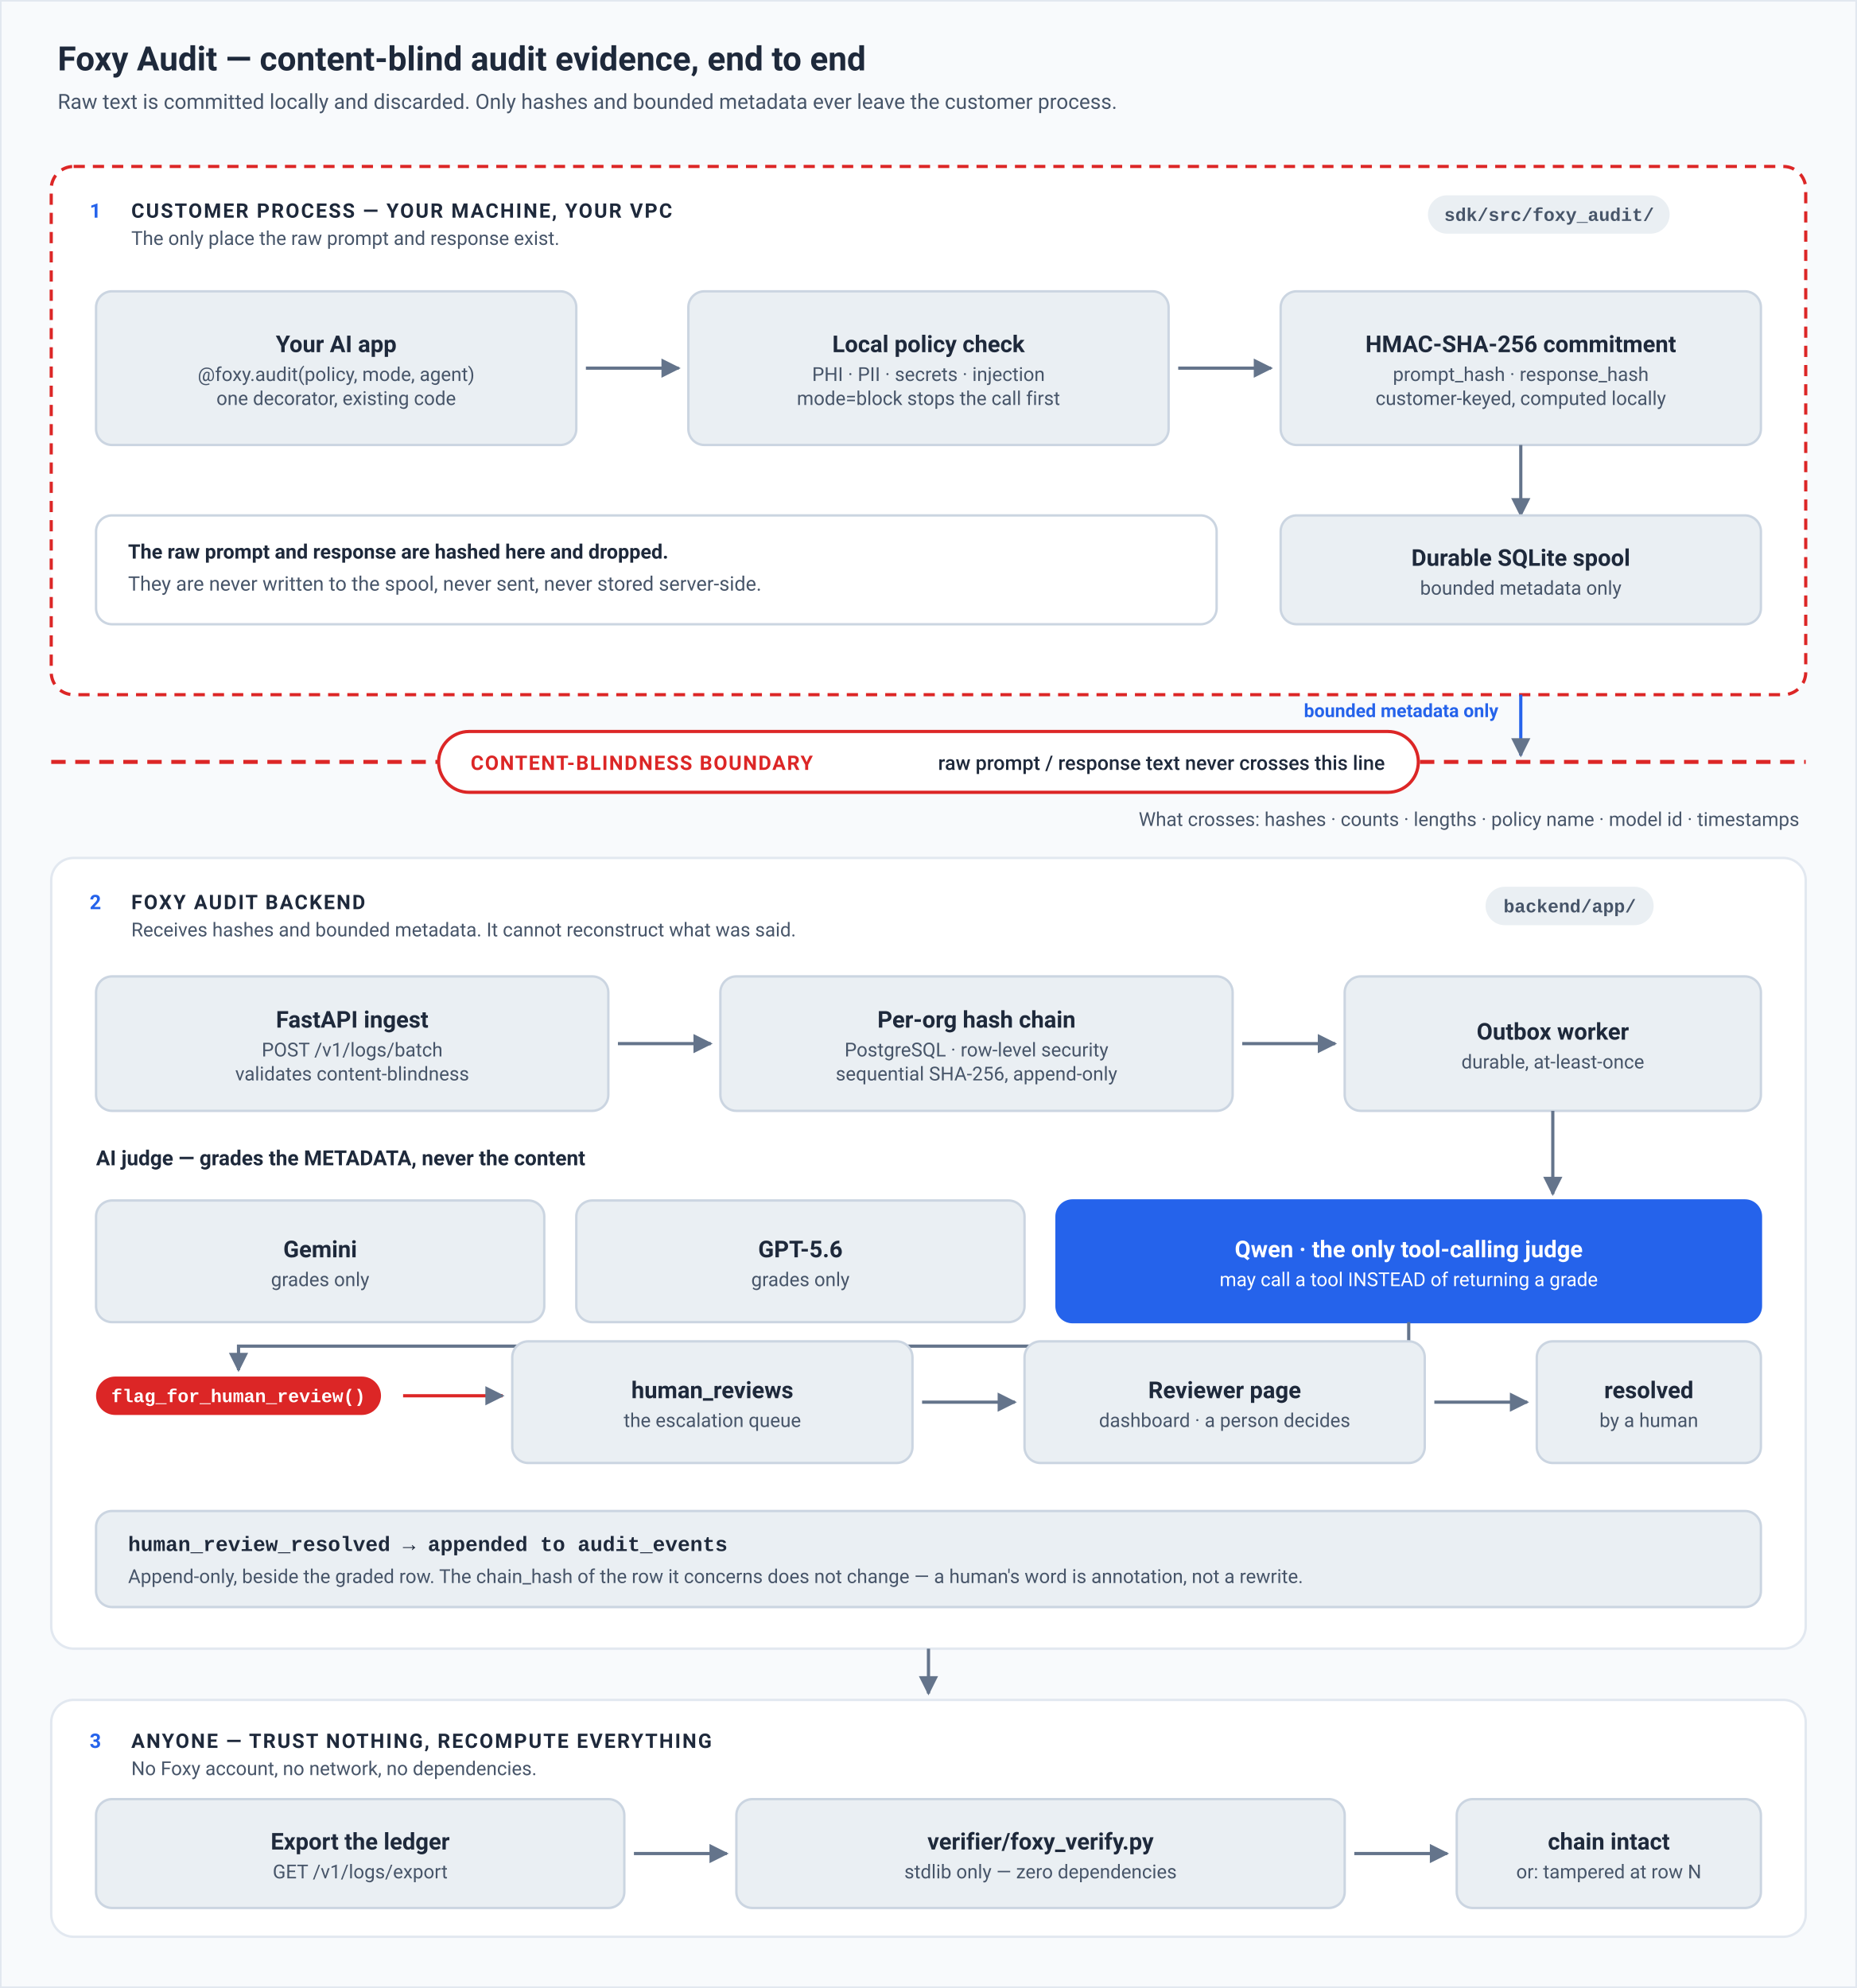
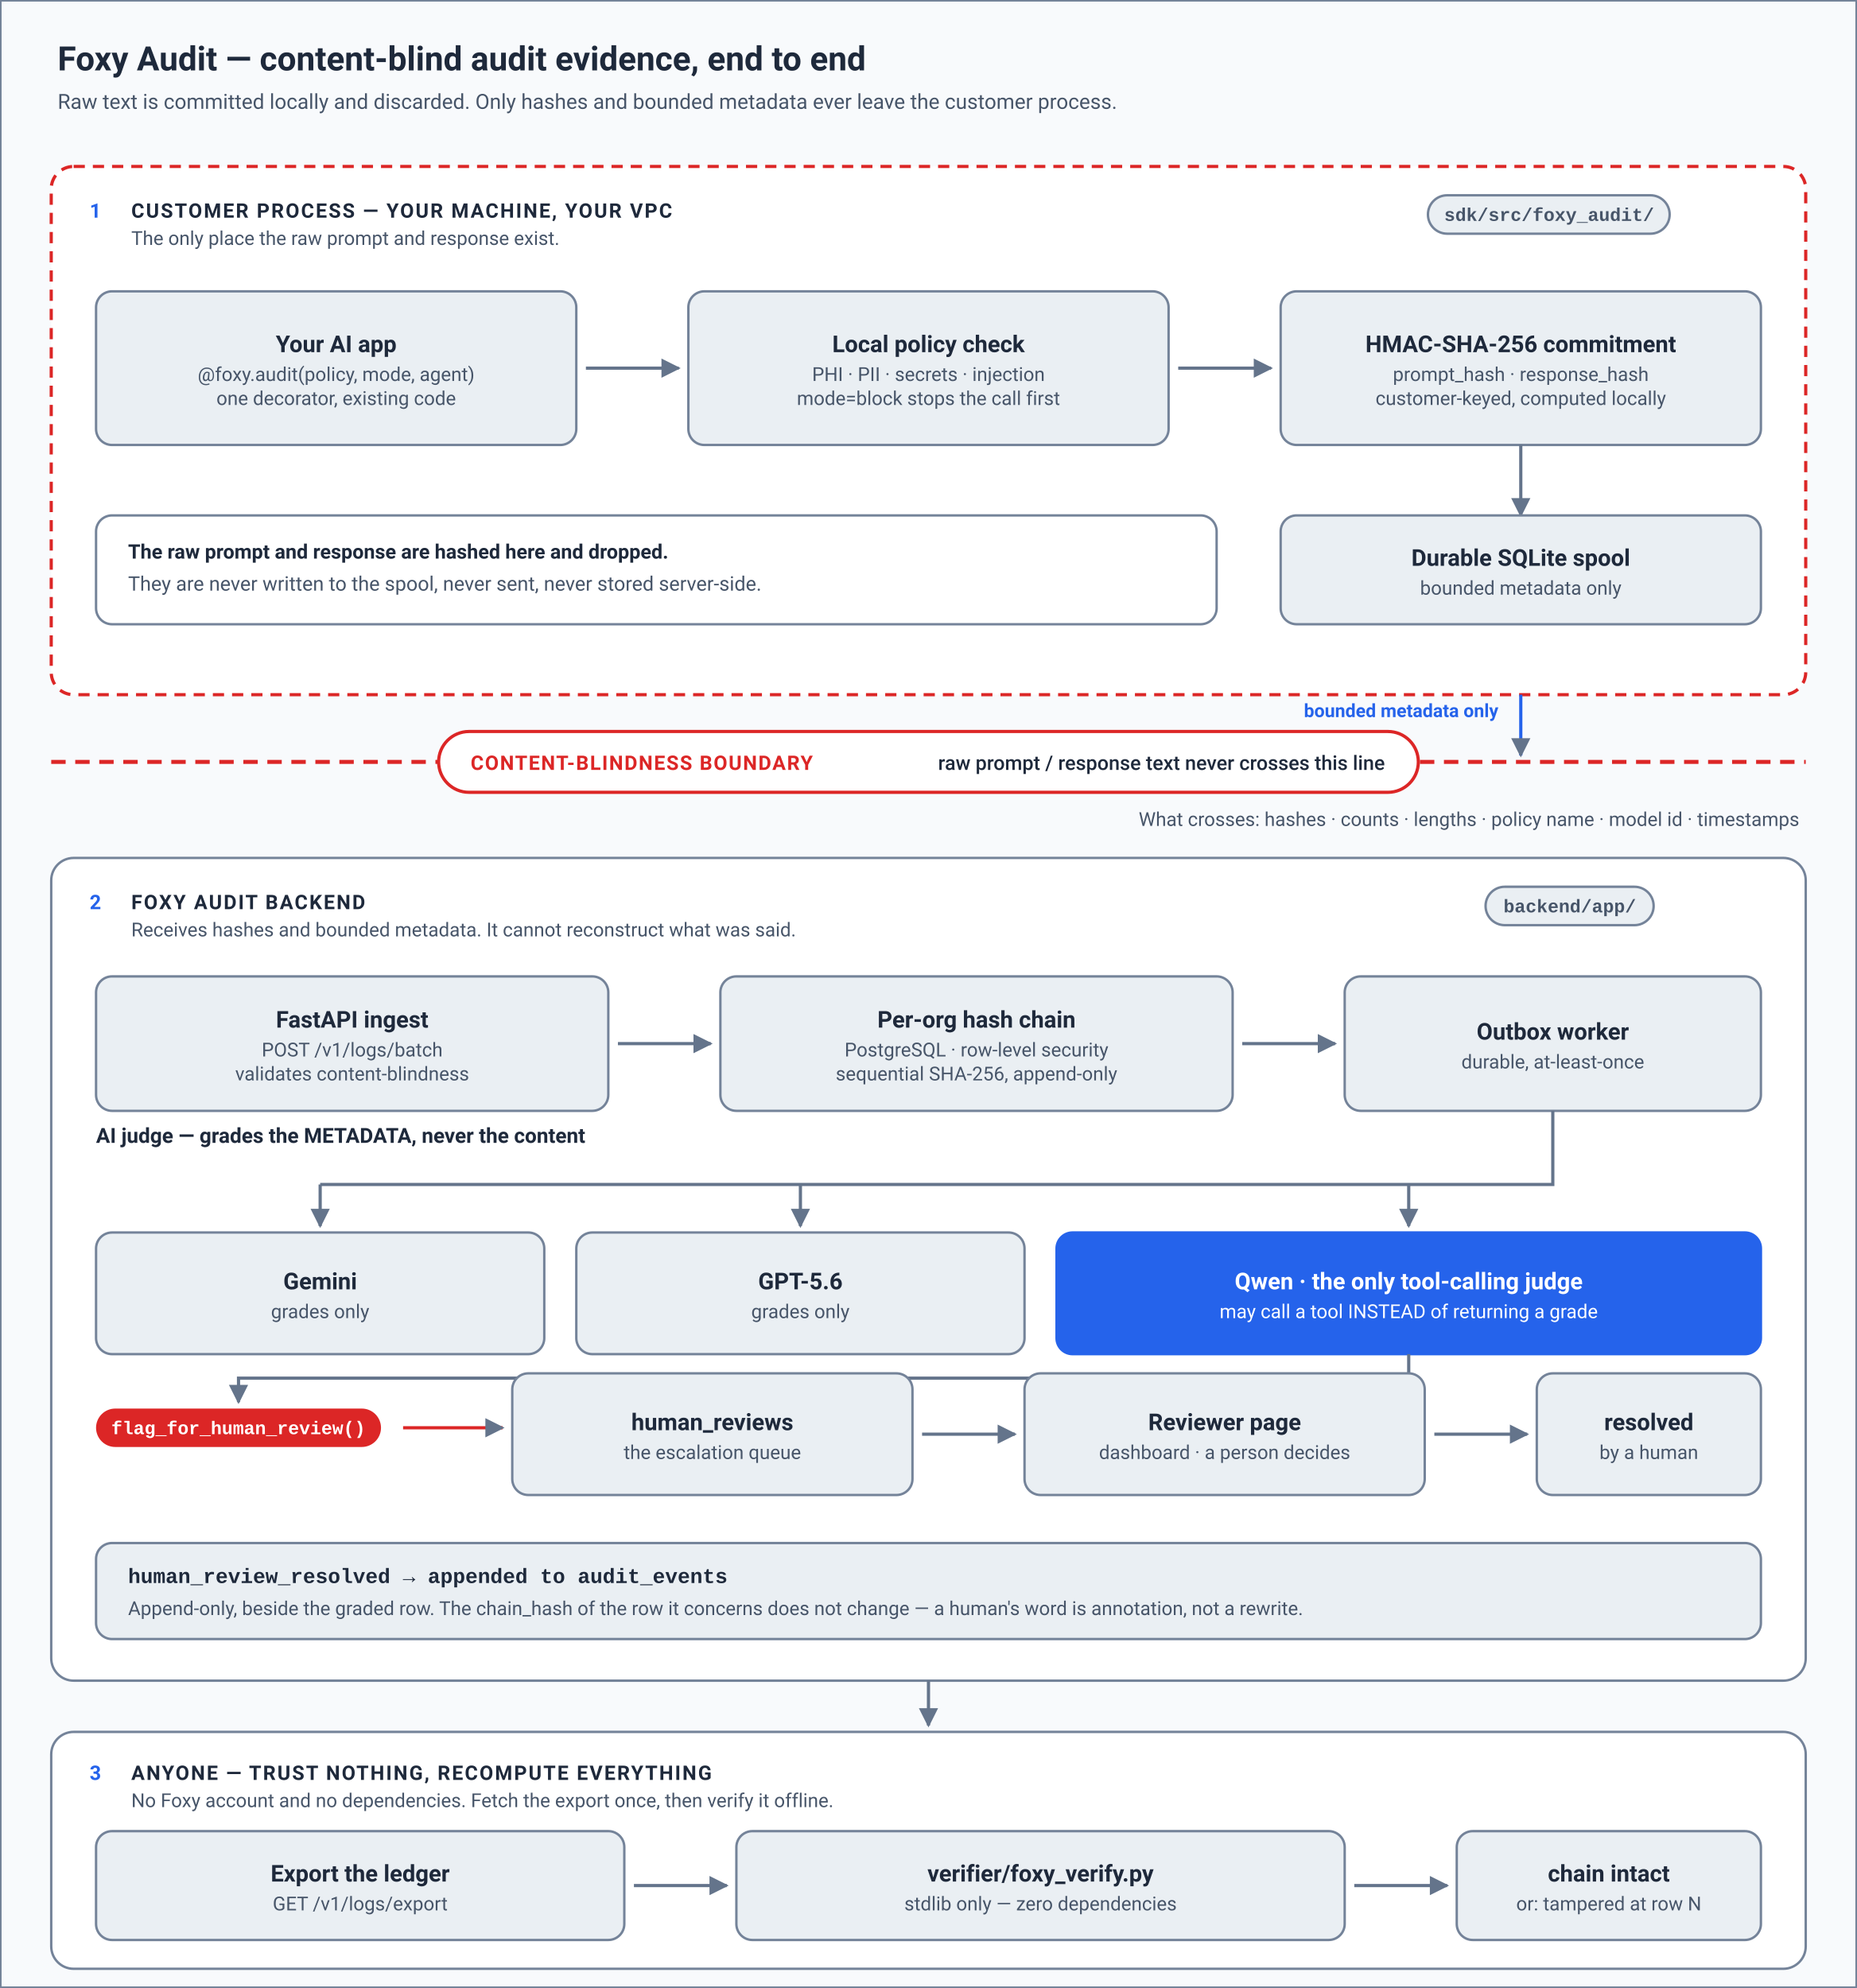
<svg xmlns="http://www.w3.org/2000/svg" viewBox="0 0 1160 1242" width="1160" height="1242" role="img" aria-labelledby="ttl dsc">
  <defs>
    <marker id="ah" viewBox="0 0 10 10" refX="9" refY="5" markerWidth="6" markerHeight="6" orient="auto-start-reverse">
      <path d="M 0 0 L 10 5 L 0 10 z" fill="#64748B" />
    </marker>
  </defs>
-   <rect x="0" y="0" width="1160" height="1242" rx="0" fill="#F8FAFC" stroke="#E2E8F0" stroke-width="2" />
+   <rect x="0" y="0" width="1160" height="1242" rx="0" fill="#F8FAFC" stroke="#748399" stroke-width="2" />
  <text x="36" y="44" font-family="ui-sans-serif,-apple-system,BlinkMacSystemFont,Segoe UI,Roboto,Helvetica,Arial,sans-serif" font-size="21" font-weight="700" fill="#1E293B" text-anchor="start">Foxy Audit — content-blind audit evidence, end to end</text>
  <text x="36" y="68" font-family="ui-sans-serif,-apple-system,BlinkMacSystemFont,Segoe UI,Roboto,Helvetica,Arial,sans-serif" font-size="13" font-weight="400" fill="#475569" text-anchor="start">Raw text is committed locally and discarded. Only hashes and bounded metadata ever leave the customer process.</text>
  <rect x="32" y="104" width="1096" height="330" rx="14" fill="#FFFFFF" stroke="#DC2626" stroke-width="2" stroke-dasharray="7 5" />
  <text x="56" y="136" font-family="ui-sans-serif,-apple-system,BlinkMacSystemFont,Segoe UI,Roboto,Helvetica,Arial,sans-serif" font-size="12.5" font-weight="700" fill="#2563EB" text-anchor="start" letter-spacing="0.08em">1</text>
  <text x="82" y="136" font-family="ui-sans-serif,-apple-system,BlinkMacSystemFont,Segoe UI,Roboto,Helvetica,Arial,sans-serif" font-size="12.5" font-weight="700" fill="#1E293B" text-anchor="start" letter-spacing="0.08em">CUSTOMER PROCESS — YOUR MACHINE, YOUR VPC</text>
  <text x="82" y="153" font-family="ui-sans-serif,-apple-system,BlinkMacSystemFont,Segoe UI,Roboto,Helvetica,Arial,sans-serif" font-size="12" font-weight="400" fill="#475569" text-anchor="start">The only place the raw prompt and response exist.</text>
-   <rect x="892" y="122" width="151" height="24" rx="12" fill="#EAEFF3" />
+   <rect x="892" y="122" width="151" height="24" rx="12" fill="#EAEFF3" stroke="#748399" stroke-width="1.5" />
  <text x="967.7" y="138" font-family="ui-monospace,SFMono-Regular,Menlo,Consolas,Liberation Mono,monospace" font-size="11.5" font-weight="600" fill="#475569" text-anchor="middle">sdk/src/foxy_audit/</text>
-   <rect x="60" y="182" width="300" height="96" rx="10" fill="#EAEFF3" stroke="#CBD5E1" stroke-width="1.5" />
+   <rect x="60" y="182" width="300" height="96" rx="10" fill="#EAEFF3" stroke="#748399" stroke-width="1.5" />
  <text x="210.0" y="220.0" font-family="ui-sans-serif,-apple-system,BlinkMacSystemFont,Segoe UI,Roboto,Helvetica,Arial,sans-serif" font-size="14.5" font-weight="600" fill="#1E293B" text-anchor="middle">Your AI app</text>
  <text x="210.0" y="238.0" font-family="ui-sans-serif,-apple-system,BlinkMacSystemFont,Segoe UI,Roboto,Helvetica,Arial,sans-serif" font-size="12" font-weight="400" fill="#475569" text-anchor="middle">@foxy.audit(policy, mode, agent)</text>
  <text x="210.0" y="253.0" font-family="ui-sans-serif,-apple-system,BlinkMacSystemFont,Segoe UI,Roboto,Helvetica,Arial,sans-serif" font-size="12" font-weight="400" fill="#475569" text-anchor="middle">one decorator, existing code</text>
  <path d="M 366 230.0 L 424 230.0" stroke="#64748B" stroke-width="2" fill="none" marker-end="url(#ah)" />
-   <rect x="430" y="182" width="300" height="96" rx="10" fill="#EAEFF3" stroke="#CBD5E1" stroke-width="1.5" />
+   <rect x="430" y="182" width="300" height="96" rx="10" fill="#EAEFF3" stroke="#748399" stroke-width="1.5" />
  <text x="580.0" y="220.0" font-family="ui-sans-serif,-apple-system,BlinkMacSystemFont,Segoe UI,Roboto,Helvetica,Arial,sans-serif" font-size="14.5" font-weight="600" fill="#1E293B" text-anchor="middle">Local policy check</text>
  <text x="580.0" y="238.0" font-family="ui-sans-serif,-apple-system,BlinkMacSystemFont,Segoe UI,Roboto,Helvetica,Arial,sans-serif" font-size="12" font-weight="400" fill="#475569" text-anchor="middle">PHI · PII · secrets · injection</text>
  <text x="580.0" y="253.0" font-family="ui-sans-serif,-apple-system,BlinkMacSystemFont,Segoe UI,Roboto,Helvetica,Arial,sans-serif" font-size="12" font-weight="400" fill="#475569" text-anchor="middle">mode=block stops the call first</text>
  <path d="M 736 230.0 L 794 230.0" stroke="#64748B" stroke-width="2" fill="none" marker-end="url(#ah)" />
-   <rect x="800" y="182" width="300" height="96" rx="10" fill="#EAEFF3" stroke="#CBD5E1" stroke-width="1.5" />
+   <rect x="800" y="182" width="300" height="96" rx="10" fill="#EAEFF3" stroke="#748399" stroke-width="1.5" />
  <text x="950.0" y="220.0" font-family="ui-sans-serif,-apple-system,BlinkMacSystemFont,Segoe UI,Roboto,Helvetica,Arial,sans-serif" font-size="14.5" font-weight="600" fill="#1E293B" text-anchor="middle">HMAC-SHA-256 commitment</text>
  <text x="950.0" y="238.0" font-family="ui-sans-serif,-apple-system,BlinkMacSystemFont,Segoe UI,Roboto,Helvetica,Arial,sans-serif" font-size="12" font-weight="400" fill="#475569" text-anchor="middle">prompt_hash · response_hash</text>
  <text x="950.0" y="253.0" font-family="ui-sans-serif,-apple-system,BlinkMacSystemFont,Segoe UI,Roboto,Helvetica,Arial,sans-serif" font-size="12" font-weight="400" fill="#475569" text-anchor="middle">customer-keyed, computed locally</text>
  <path d="M 950 278 L 950 322" stroke="#64748B" stroke-width="2" fill="none" marker-end="url(#ah)" />
-   <rect x="800" y="322" width="300" height="68" rx="10" fill="#EAEFF3" stroke="#CBD5E1" stroke-width="1.5" />
+   <rect x="800" y="322" width="300" height="68" rx="10" fill="#EAEFF3" stroke="#748399" stroke-width="1.5" />
  <text x="950.0" y="353.5" font-family="ui-sans-serif,-apple-system,BlinkMacSystemFont,Segoe UI,Roboto,Helvetica,Arial,sans-serif" font-size="14.5" font-weight="600" fill="#1E293B" text-anchor="middle">Durable SQLite spool</text>
  <text x="950.0" y="371.5" font-family="ui-sans-serif,-apple-system,BlinkMacSystemFont,Segoe UI,Roboto,Helvetica,Arial,sans-serif" font-size="12" font-weight="400" fill="#475569" text-anchor="middle">bounded metadata only</text>
-   <rect x="60" y="322" width="700" height="68" rx="10" fill="#FFFFFF" stroke="#CBD5E1" stroke-width="1.5" />
+   <rect x="60" y="322" width="700" height="68" rx="10" fill="#FFFFFF" stroke="#748399" stroke-width="1.5" />
  <text x="80" y="349" font-family="ui-sans-serif,-apple-system,BlinkMacSystemFont,Segoe UI,Roboto,Helvetica,Arial,sans-serif" font-size="12.5" font-weight="600" fill="#1E293B" text-anchor="start">The raw prompt and response are hashed here and dropped.</text>
  <text x="80" y="369" font-family="ui-sans-serif,-apple-system,BlinkMacSystemFont,Segoe UI,Roboto,Helvetica,Arial,sans-serif" font-size="12.5" font-weight="400" fill="#475569" text-anchor="start">They are never written to the spool, never sent, never stored server-side.</text>
  <path d="M 32 476 H 1128" stroke="#DC2626" stroke-width="2.5" stroke-dasharray="9 6" fill="none" />
  <path d="M 950 434 L 950 472" stroke="#2563EB" stroke-width="2" fill="none" marker-end="url(#ah)" />
  <text x="936" y="448" font-family="ui-sans-serif,-apple-system,BlinkMacSystemFont,Segoe UI,Roboto,Helvetica,Arial,sans-serif" font-size="11.5" font-weight="600" fill="#2563EB" text-anchor="end">bounded metadata only</text>
  <rect x="274.0" y="457" width="612" height="38" rx="19" fill="#FFFFFF" stroke="#DC2626" stroke-width="2" />
  <text x="294.0" y="481" font-family="ui-sans-serif,-apple-system,BlinkMacSystemFont,Segoe UI,Roboto,Helvetica,Arial,sans-serif" font-size="12.5" font-weight="700" fill="#DC2626" text-anchor="start" letter-spacing="0.06em">CONTENT-BLINDNESS BOUNDARY</text>
  <text x="586.0" y="481" font-family="ui-sans-serif,-apple-system,BlinkMacSystemFont,Segoe UI,Roboto,Helvetica,Arial,sans-serif" font-size="12.5" font-weight="500" fill="#1E293B" text-anchor="start">raw prompt / response text never crosses this line</text>
  <text x="1124" y="516" font-family="ui-sans-serif,-apple-system,BlinkMacSystemFont,Segoe UI,Roboto,Helvetica,Arial,sans-serif" font-size="12" font-weight="400" fill="#475569" text-anchor="end">What crosses:  hashes · counts · lengths · policy name · model id · timestamps</text>
-   <rect x="32" y="536" width="1096" height="494" rx="14" fill="#FFFFFF" stroke="#E2E8F0" stroke-width="1.5" />
+   <rect x="32" y="536" width="1096" height="514" rx="14" fill="#FFFFFF" stroke="#748399" stroke-width="1.5" />
  <text x="56" y="568" font-family="ui-sans-serif,-apple-system,BlinkMacSystemFont,Segoe UI,Roboto,Helvetica,Arial,sans-serif" font-size="12.5" font-weight="700" fill="#2563EB" text-anchor="start" letter-spacing="0.08em">2</text>
  <text x="82" y="568" font-family="ui-sans-serif,-apple-system,BlinkMacSystemFont,Segoe UI,Roboto,Helvetica,Arial,sans-serif" font-size="12.5" font-weight="700" fill="#1E293B" text-anchor="start" letter-spacing="0.08em">FOXY AUDIT BACKEND</text>
  <text x="82" y="585" font-family="ui-sans-serif,-apple-system,BlinkMacSystemFont,Segoe UI,Roboto,Helvetica,Arial,sans-serif" font-size="12" font-weight="400" fill="#475569" text-anchor="start">Receives hashes and bounded metadata. It cannot reconstruct what was said.</text>
-   <rect x="928" y="554" width="105" height="24" rx="12" fill="#EAEFF3" />
+   <rect x="928" y="554" width="105" height="24" rx="12" fill="#EAEFF3" stroke="#748399" stroke-width="1.5" />
  <text x="980.6" y="570" font-family="ui-monospace,SFMono-Regular,Menlo,Consolas,Liberation Mono,monospace" font-size="11.5" font-weight="600" fill="#475569" text-anchor="middle">backend/app/</text>
-   <rect x="60" y="610" width="320" height="84" rx="10" fill="#EAEFF3" stroke="#CBD5E1" stroke-width="1.5" />
+   <rect x="60" y="610" width="320" height="84" rx="10" fill="#EAEFF3" stroke="#748399" stroke-width="1.5" />
  <text x="220.0" y="642.0" font-family="ui-sans-serif,-apple-system,BlinkMacSystemFont,Segoe UI,Roboto,Helvetica,Arial,sans-serif" font-size="14.5" font-weight="600" fill="#1E293B" text-anchor="middle">FastAPI ingest</text>
  <text x="220.0" y="660.0" font-family="ui-sans-serif,-apple-system,BlinkMacSystemFont,Segoe UI,Roboto,Helvetica,Arial,sans-serif" font-size="12" font-weight="400" fill="#475569" text-anchor="middle">POST /v1/logs/batch</text>
  <text x="220.0" y="675.0" font-family="ui-sans-serif,-apple-system,BlinkMacSystemFont,Segoe UI,Roboto,Helvetica,Arial,sans-serif" font-size="12" font-weight="400" fill="#475569" text-anchor="middle">validates content-blindness</text>
  <path d="M 386 652 L 444 652" stroke="#64748B" stroke-width="2" fill="none" marker-end="url(#ah)" />
-   <rect x="450" y="610" width="320" height="84" rx="10" fill="#EAEFF3" stroke="#CBD5E1" stroke-width="1.5" />
+   <rect x="450" y="610" width="320" height="84" rx="10" fill="#EAEFF3" stroke="#748399" stroke-width="1.5" />
  <text x="610.0" y="642.0" font-family="ui-sans-serif,-apple-system,BlinkMacSystemFont,Segoe UI,Roboto,Helvetica,Arial,sans-serif" font-size="14.5" font-weight="600" fill="#1E293B" text-anchor="middle">Per-org hash chain</text>
  <text x="610.0" y="660.0" font-family="ui-sans-serif,-apple-system,BlinkMacSystemFont,Segoe UI,Roboto,Helvetica,Arial,sans-serif" font-size="12" font-weight="400" fill="#475569" text-anchor="middle">PostgreSQL · row-level security</text>
  <text x="610.0" y="675.0" font-family="ui-sans-serif,-apple-system,BlinkMacSystemFont,Segoe UI,Roboto,Helvetica,Arial,sans-serif" font-size="12" font-weight="400" fill="#475569" text-anchor="middle">sequential SHA-256, append-only</text>
  <path d="M 776 652 L 834 652" stroke="#64748B" stroke-width="2" fill="none" marker-end="url(#ah)" />
-   <rect x="840" y="610" width="260" height="84" rx="10" fill="#EAEFF3" stroke="#CBD5E1" stroke-width="1.5" />
+   <rect x="840" y="610" width="260" height="84" rx="10" fill="#EAEFF3" stroke="#748399" stroke-width="1.5" />
  <text x="970.0" y="649.5" font-family="ui-sans-serif,-apple-system,BlinkMacSystemFont,Segoe UI,Roboto,Helvetica,Arial,sans-serif" font-size="14.5" font-weight="600" fill="#1E293B" text-anchor="middle">Outbox worker</text>
  <text x="970.0" y="667.5" font-family="ui-sans-serif,-apple-system,BlinkMacSystemFont,Segoe UI,Roboto,Helvetica,Arial,sans-serif" font-size="12" font-weight="400" fill="#475569" text-anchor="middle">durable, at-least-once</text>
-   <text x="60" y="728" font-family="ui-sans-serif,-apple-system,BlinkMacSystemFont,Segoe UI,Roboto,Helvetica,Arial,sans-serif" font-size="13" font-weight="700" fill="#1E293B" text-anchor="start">AI judge — grades the METADATA, never the content</text>
-   <path d="M 970 694 V 720.0 H 970 V 746" stroke="#64748B" stroke-width="2" fill="none" marker-end="url(#ah)" />
-   <rect x="60" y="750" width="280" height="76" rx="10" fill="#EAEFF3" stroke="#CBD5E1" stroke-width="1.5" />
-   <text x="200.0" y="785.5" font-family="ui-sans-serif,-apple-system,BlinkMacSystemFont,Segoe UI,Roboto,Helvetica,Arial,sans-serif" font-size="14.5" font-weight="600" fill="#1E293B" text-anchor="middle">Gemini</text>
-   <text x="200.0" y="803.5" font-family="ui-sans-serif,-apple-system,BlinkMacSystemFont,Segoe UI,Roboto,Helvetica,Arial,sans-serif" font-size="12" font-weight="400" fill="#475569" text-anchor="middle">grades only</text>
-   <rect x="360" y="750" width="280" height="76" rx="10" fill="#EAEFF3" stroke="#CBD5E1" stroke-width="1.5" />
-   <text x="500.0" y="785.5" font-family="ui-sans-serif,-apple-system,BlinkMacSystemFont,Segoe UI,Roboto,Helvetica,Arial,sans-serif" font-size="14.5" font-weight="600" fill="#1E293B" text-anchor="middle">GPT-5.6</text>
-   <text x="500.0" y="803.5" font-family="ui-sans-serif,-apple-system,BlinkMacSystemFont,Segoe UI,Roboto,Helvetica,Arial,sans-serif" font-size="12" font-weight="400" fill="#475569" text-anchor="middle">grades only</text>
-   <rect x="660" y="750" width="440" height="76" rx="10" fill="#2563EB" stroke="#2563EB" stroke-width="1.5" />
-   <text x="880.0" y="785.5" font-family="ui-sans-serif,-apple-system,BlinkMacSystemFont,Segoe UI,Roboto,Helvetica,Arial,sans-serif" font-size="14.5" font-weight="600" fill="#FFFFFF" text-anchor="middle">Qwen  ·  the only tool-calling judge</text>
-   <text x="880.0" y="803.5" font-family="ui-sans-serif,-apple-system,BlinkMacSystemFont,Segoe UI,Roboto,Helvetica,Arial,sans-serif" font-size="12" font-weight="400" fill="#FFFFFF" text-anchor="middle">may call a tool INSTEAD of returning a grade</text>
-   <path d="M 880 826 V 841.0 H 149 V 856" stroke="#64748B" stroke-width="2" fill="none" marker-end="url(#ah)" />
-   <rect x="60" y="860" width="178" height="24" rx="12" fill="#DC2626" />
-   <text x="148.9" y="876" font-family="ui-monospace,SFMono-Regular,Menlo,Consolas,Liberation Mono,monospace" font-size="11.5" font-weight="600" fill="#FFFFFF" text-anchor="middle">flag_for_human_review()</text>
-   <path d="M 251.8 872 L 314 872" stroke="#DC2626" stroke-width="2" fill="none" marker-end="url(#ah)" />
-   <rect x="320" y="838" width="250" height="76" rx="10" fill="#EAEFF3" stroke="#CBD5E1" stroke-width="1.5" />
-   <text x="445.0" y="873.5" font-family="ui-sans-serif,-apple-system,BlinkMacSystemFont,Segoe UI,Roboto,Helvetica,Arial,sans-serif" font-size="14.5" font-weight="600" fill="#1E293B" text-anchor="middle">human_reviews</text>
-   <text x="445.0" y="891.5" font-family="ui-sans-serif,-apple-system,BlinkMacSystemFont,Segoe UI,Roboto,Helvetica,Arial,sans-serif" font-size="12" font-weight="400" fill="#475569" text-anchor="middle">the escalation queue</text>
-   <path d="M 576 876 L 634 876" stroke="#64748B" stroke-width="2" fill="none" marker-end="url(#ah)" />
-   <rect x="640" y="838" width="250" height="76" rx="10" fill="#EAEFF3" stroke="#CBD5E1" stroke-width="1.5" />
-   <text x="765.0" y="873.5" font-family="ui-sans-serif,-apple-system,BlinkMacSystemFont,Segoe UI,Roboto,Helvetica,Arial,sans-serif" font-size="14.5" font-weight="600" fill="#1E293B" text-anchor="middle">Reviewer page</text>
-   <text x="765.0" y="891.5" font-family="ui-sans-serif,-apple-system,BlinkMacSystemFont,Segoe UI,Roboto,Helvetica,Arial,sans-serif" font-size="12" font-weight="400" fill="#475569" text-anchor="middle">dashboard · a person decides</text>
-   <path d="M 896 876 L 954 876" stroke="#64748B" stroke-width="2" fill="none" marker-end="url(#ah)" />
-   <rect x="960" y="838" width="140" height="76" rx="10" fill="#EAEFF3" stroke="#CBD5E1" stroke-width="1.5" />
-   <text x="1030.0" y="873.5" font-family="ui-sans-serif,-apple-system,BlinkMacSystemFont,Segoe UI,Roboto,Helvetica,Arial,sans-serif" font-size="14.5" font-weight="600" fill="#1E293B" text-anchor="middle">resolved</text>
-   <text x="1030.0" y="891.5" font-family="ui-sans-serif,-apple-system,BlinkMacSystemFont,Segoe UI,Roboto,Helvetica,Arial,sans-serif" font-size="12" font-weight="400" fill="#475569" text-anchor="middle">by a human</text>
-   <rect x="60" y="944" width="1040" height="60" rx="10" fill="#EAEFF3" stroke="#CBD5E1" stroke-width="1.5" />
-   <text x="80" y="969" font-family="ui-monospace,SFMono-Regular,Menlo,Consolas,Liberation Mono,monospace" font-size="13" font-weight="600" fill="#1E293B" text-anchor="start">human_review_resolved  →  appended to audit_events</text>
-   <text x="80" y="989" font-family="ui-sans-serif,-apple-system,BlinkMacSystemFont,Segoe UI,Roboto,Helvetica,Arial,sans-serif" font-size="12" font-weight="400" fill="#475569" text-anchor="start">Append-only, beside the graded row. The chain_hash of the row it concerns does not change — a human's word is annotation, not a rewrite.</text>
-   <rect x="32" y="1062" width="1096" height="148" rx="14" fill="#FFFFFF" stroke="#E2E8F0" stroke-width="1.5" />
-   <text x="56" y="1092" font-family="ui-sans-serif,-apple-system,BlinkMacSystemFont,Segoe UI,Roboto,Helvetica,Arial,sans-serif" font-size="12.5" font-weight="700" fill="#2563EB" text-anchor="start" letter-spacing="0.08em">3</text>
-   <text x="82" y="1092" font-family="ui-sans-serif,-apple-system,BlinkMacSystemFont,Segoe UI,Roboto,Helvetica,Arial,sans-serif" font-size="12.5" font-weight="700" fill="#1E293B" text-anchor="start" letter-spacing="0.08em">ANYONE — TRUST NOTHING, RECOMPUTE EVERYTHING</text>
-   <text x="82" y="1109" font-family="ui-sans-serif,-apple-system,BlinkMacSystemFont,Segoe UI,Roboto,Helvetica,Arial,sans-serif" font-size="12" font-weight="400" fill="#475569" text-anchor="start">No Foxy account, no network, no dependencies.</text>
-   <path d="M 580 1030 L 580 1058" stroke="#64748B" stroke-width="2" fill="none" marker-end="url(#ah)" />
-   <rect x="60" y="1124" width="330" height="68" rx="10" fill="#EAEFF3" stroke="#CBD5E1" stroke-width="1.5" />
-   <text x="225.0" y="1155.5" font-family="ui-sans-serif,-apple-system,BlinkMacSystemFont,Segoe UI,Roboto,Helvetica,Arial,sans-serif" font-size="14.5" font-weight="600" fill="#1E293B" text-anchor="middle">Export the ledger</text>
-   <text x="225.0" y="1173.5" font-family="ui-sans-serif,-apple-system,BlinkMacSystemFont,Segoe UI,Roboto,Helvetica,Arial,sans-serif" font-size="12" font-weight="400" fill="#475569" text-anchor="middle">GET /v1/logs/export</text>
-   <path d="M 396 1158 L 454 1158" stroke="#64748B" stroke-width="2" fill="none" marker-end="url(#ah)" />
-   <rect x="460" y="1124" width="380" height="68" rx="10" fill="#EAEFF3" stroke="#CBD5E1" stroke-width="1.5" />
-   <text x="650.0" y="1155.5" font-family="ui-sans-serif,-apple-system,BlinkMacSystemFont,Segoe UI,Roboto,Helvetica,Arial,sans-serif" font-size="14.5" font-weight="600" fill="#1E293B" text-anchor="middle">verifier/foxy_verify.py</text>
-   <text x="650.0" y="1173.5" font-family="ui-sans-serif,-apple-system,BlinkMacSystemFont,Segoe UI,Roboto,Helvetica,Arial,sans-serif" font-size="12" font-weight="400" fill="#475569" text-anchor="middle">stdlib only — zero dependencies</text>
-   <path d="M 846 1158 L 904 1158" stroke="#64748B" stroke-width="2" fill="none" marker-end="url(#ah)" />
-   <rect x="910" y="1124" width="190" height="68" rx="10" fill="#EAEFF3" stroke="#CBD5E1" stroke-width="1.5" />
-   <text x="1005.0" y="1155.5" font-family="ui-sans-serif,-apple-system,BlinkMacSystemFont,Segoe UI,Roboto,Helvetica,Arial,sans-serif" font-size="14.5" font-weight="600" fill="#1E293B" text-anchor="middle">chain intact</text>
-   <text x="1005.0" y="1173.5" font-family="ui-sans-serif,-apple-system,BlinkMacSystemFont,Segoe UI,Roboto,Helvetica,Arial,sans-serif" font-size="12" font-weight="400" fill="#475569" text-anchor="middle">or: tampered at row N</text>
+   <text x="60" y="714" font-family="ui-sans-serif,-apple-system,BlinkMacSystemFont,Segoe UI,Roboto,Helvetica,Arial,sans-serif" font-size="13" font-weight="700" fill="#1E293B" text-anchor="start">AI judge — grades the METADATA, never the content</text>
+   <path d="M 970 694 V 740 H 200" stroke="#64748B" stroke-width="2" fill="none" />
+   <path d="M 200 740 L 200 766" stroke="#64748B" stroke-width="2" fill="none" marker-end="url(#ah)" />
+   <path d="M 500 740 L 500 766" stroke="#64748B" stroke-width="2" fill="none" marker-end="url(#ah)" />
+   <path d="M 880 740 L 880 766" stroke="#64748B" stroke-width="2" fill="none" marker-end="url(#ah)" />
+   <rect x="60" y="770" width="280" height="76" rx="10" fill="#EAEFF3" stroke="#748399" stroke-width="1.5" />
+   <text x="200.0" y="805.5" font-family="ui-sans-serif,-apple-system,BlinkMacSystemFont,Segoe UI,Roboto,Helvetica,Arial,sans-serif" font-size="14.5" font-weight="600" fill="#1E293B" text-anchor="middle">Gemini</text>
+   <text x="200.0" y="823.5" font-family="ui-sans-serif,-apple-system,BlinkMacSystemFont,Segoe UI,Roboto,Helvetica,Arial,sans-serif" font-size="12" font-weight="400" fill="#475569" text-anchor="middle">grades only</text>
+   <rect x="360" y="770" width="280" height="76" rx="10" fill="#EAEFF3" stroke="#748399" stroke-width="1.5" />
+   <text x="500.0" y="805.5" font-family="ui-sans-serif,-apple-system,BlinkMacSystemFont,Segoe UI,Roboto,Helvetica,Arial,sans-serif" font-size="14.5" font-weight="600" fill="#1E293B" text-anchor="middle">GPT-5.6</text>
+   <text x="500.0" y="823.5" font-family="ui-sans-serif,-apple-system,BlinkMacSystemFont,Segoe UI,Roboto,Helvetica,Arial,sans-serif" font-size="12" font-weight="400" fill="#475569" text-anchor="middle">grades only</text>
+   <rect x="660" y="770" width="440" height="76" rx="10" fill="#2563EB" stroke="#2563EB" stroke-width="1.5" />
+   <text x="880.0" y="805.5" font-family="ui-sans-serif,-apple-system,BlinkMacSystemFont,Segoe UI,Roboto,Helvetica,Arial,sans-serif" font-size="14.5" font-weight="600" fill="#FFFFFF" text-anchor="middle">Qwen  ·  the only tool-calling judge</text>
+   <text x="880.0" y="823.5" font-family="ui-sans-serif,-apple-system,BlinkMacSystemFont,Segoe UI,Roboto,Helvetica,Arial,sans-serif" font-size="12" font-weight="400" fill="#FFFFFF" text-anchor="middle">may call a tool INSTEAD of returning a grade</text>
+   <path d="M 880 846 V 861.0 H 149 V 876" stroke="#64748B" stroke-width="2" fill="none" marker-end="url(#ah)" />
+   <rect x="60" y="880" width="178" height="24" rx="12" fill="#DC2626" />
+   <text x="148.9" y="896" font-family="ui-monospace,SFMono-Regular,Menlo,Consolas,Liberation Mono,monospace" font-size="11.5" font-weight="600" fill="#FFFFFF" text-anchor="middle">flag_for_human_review()</text>
+   <path d="M 251.8 892 L 314 892" stroke="#DC2626" stroke-width="2" fill="none" marker-end="url(#ah)" />
+   <rect x="320" y="858" width="250" height="76" rx="10" fill="#EAEFF3" stroke="#748399" stroke-width="1.5" />
+   <text x="445.0" y="893.5" font-family="ui-sans-serif,-apple-system,BlinkMacSystemFont,Segoe UI,Roboto,Helvetica,Arial,sans-serif" font-size="14.5" font-weight="600" fill="#1E293B" text-anchor="middle">human_reviews</text>
+   <text x="445.0" y="911.5" font-family="ui-sans-serif,-apple-system,BlinkMacSystemFont,Segoe UI,Roboto,Helvetica,Arial,sans-serif" font-size="12" font-weight="400" fill="#475569" text-anchor="middle">the escalation queue</text>
+   <path d="M 576 896 L 634 896" stroke="#64748B" stroke-width="2" fill="none" marker-end="url(#ah)" />
+   <rect x="640" y="858" width="250" height="76" rx="10" fill="#EAEFF3" stroke="#748399" stroke-width="1.5" />
+   <text x="765.0" y="893.5" font-family="ui-sans-serif,-apple-system,BlinkMacSystemFont,Segoe UI,Roboto,Helvetica,Arial,sans-serif" font-size="14.5" font-weight="600" fill="#1E293B" text-anchor="middle">Reviewer page</text>
+   <text x="765.0" y="911.5" font-family="ui-sans-serif,-apple-system,BlinkMacSystemFont,Segoe UI,Roboto,Helvetica,Arial,sans-serif" font-size="12" font-weight="400" fill="#475569" text-anchor="middle">dashboard · a person decides</text>
+   <path d="M 896 896 L 954 896" stroke="#64748B" stroke-width="2" fill="none" marker-end="url(#ah)" />
+   <rect x="960" y="858" width="140" height="76" rx="10" fill="#EAEFF3" stroke="#748399" stroke-width="1.5" />
+   <text x="1030.0" y="893.5" font-family="ui-sans-serif,-apple-system,BlinkMacSystemFont,Segoe UI,Roboto,Helvetica,Arial,sans-serif" font-size="14.5" font-weight="600" fill="#1E293B" text-anchor="middle">resolved</text>
+   <text x="1030.0" y="911.5" font-family="ui-sans-serif,-apple-system,BlinkMacSystemFont,Segoe UI,Roboto,Helvetica,Arial,sans-serif" font-size="12" font-weight="400" fill="#475569" text-anchor="middle">by a human</text>
+   <rect x="60" y="964" width="1040" height="60" rx="10" fill="#EAEFF3" stroke="#748399" stroke-width="1.5" />
+   <text x="80" y="989" font-family="ui-monospace,SFMono-Regular,Menlo,Consolas,Liberation Mono,monospace" font-size="13" font-weight="600" fill="#1E293B" text-anchor="start">human_review_resolved  →  appended to audit_events</text>
+   <text x="80" y="1009" font-family="ui-sans-serif,-apple-system,BlinkMacSystemFont,Segoe UI,Roboto,Helvetica,Arial,sans-serif" font-size="12" font-weight="400" fill="#475569" text-anchor="start">Append-only, beside the graded row. The chain_hash of the row it concerns does not change — a human's word is annotation, not a rewrite.</text>
+   <rect x="32" y="1082" width="1096" height="148" rx="14" fill="#FFFFFF" stroke="#748399" stroke-width="1.5" />
+   <text x="56" y="1112" font-family="ui-sans-serif,-apple-system,BlinkMacSystemFont,Segoe UI,Roboto,Helvetica,Arial,sans-serif" font-size="12.5" font-weight="700" fill="#2563EB" text-anchor="start" letter-spacing="0.08em">3</text>
+   <text x="82" y="1112" font-family="ui-sans-serif,-apple-system,BlinkMacSystemFont,Segoe UI,Roboto,Helvetica,Arial,sans-serif" font-size="12.5" font-weight="700" fill="#1E293B" text-anchor="start" letter-spacing="0.08em">ANYONE — TRUST NOTHING, RECOMPUTE EVERYTHING</text>
+   <text x="82" y="1129" font-family="ui-sans-serif,-apple-system,BlinkMacSystemFont,Segoe UI,Roboto,Helvetica,Arial,sans-serif" font-size="12" font-weight="400" fill="#475569" text-anchor="start">No Foxy account and no dependencies. Fetch the export once, then verify it offline.</text>
+   <path d="M 580 1050 L 580 1078" stroke="#64748B" stroke-width="2" fill="none" marker-end="url(#ah)" />
+   <rect x="60" y="1144" width="330" height="68" rx="10" fill="#EAEFF3" stroke="#748399" stroke-width="1.5" />
+   <text x="225.0" y="1175.5" font-family="ui-sans-serif,-apple-system,BlinkMacSystemFont,Segoe UI,Roboto,Helvetica,Arial,sans-serif" font-size="14.5" font-weight="600" fill="#1E293B" text-anchor="middle">Export the ledger</text>
+   <text x="225.0" y="1193.5" font-family="ui-sans-serif,-apple-system,BlinkMacSystemFont,Segoe UI,Roboto,Helvetica,Arial,sans-serif" font-size="12" font-weight="400" fill="#475569" text-anchor="middle">GET /v1/logs/export</text>
+   <path d="M 396 1178 L 454 1178" stroke="#64748B" stroke-width="2" fill="none" marker-end="url(#ah)" />
+   <rect x="460" y="1144" width="380" height="68" rx="10" fill="#EAEFF3" stroke="#748399" stroke-width="1.5" />
+   <text x="650.0" y="1175.5" font-family="ui-sans-serif,-apple-system,BlinkMacSystemFont,Segoe UI,Roboto,Helvetica,Arial,sans-serif" font-size="14.5" font-weight="600" fill="#1E293B" text-anchor="middle">verifier/foxy_verify.py</text>
+   <text x="650.0" y="1193.5" font-family="ui-sans-serif,-apple-system,BlinkMacSystemFont,Segoe UI,Roboto,Helvetica,Arial,sans-serif" font-size="12" font-weight="400" fill="#475569" text-anchor="middle">stdlib only — zero dependencies</text>
+   <path d="M 846 1178 L 904 1178" stroke="#64748B" stroke-width="2" fill="none" marker-end="url(#ah)" />
+   <rect x="910" y="1144" width="190" height="68" rx="10" fill="#EAEFF3" stroke="#748399" stroke-width="1.5" />
+   <text x="1005.0" y="1175.5" font-family="ui-sans-serif,-apple-system,BlinkMacSystemFont,Segoe UI,Roboto,Helvetica,Arial,sans-serif" font-size="14.5" font-weight="600" fill="#1E293B" text-anchor="middle">chain intact</text>
+   <text x="1005.0" y="1193.5" font-family="ui-sans-serif,-apple-system,BlinkMacSystemFont,Segoe UI,Roboto,Helvetica,Arial,sans-serif" font-size="12" font-weight="400" fill="#475569" text-anchor="middle">or: tampered at row N</text>
</svg>
